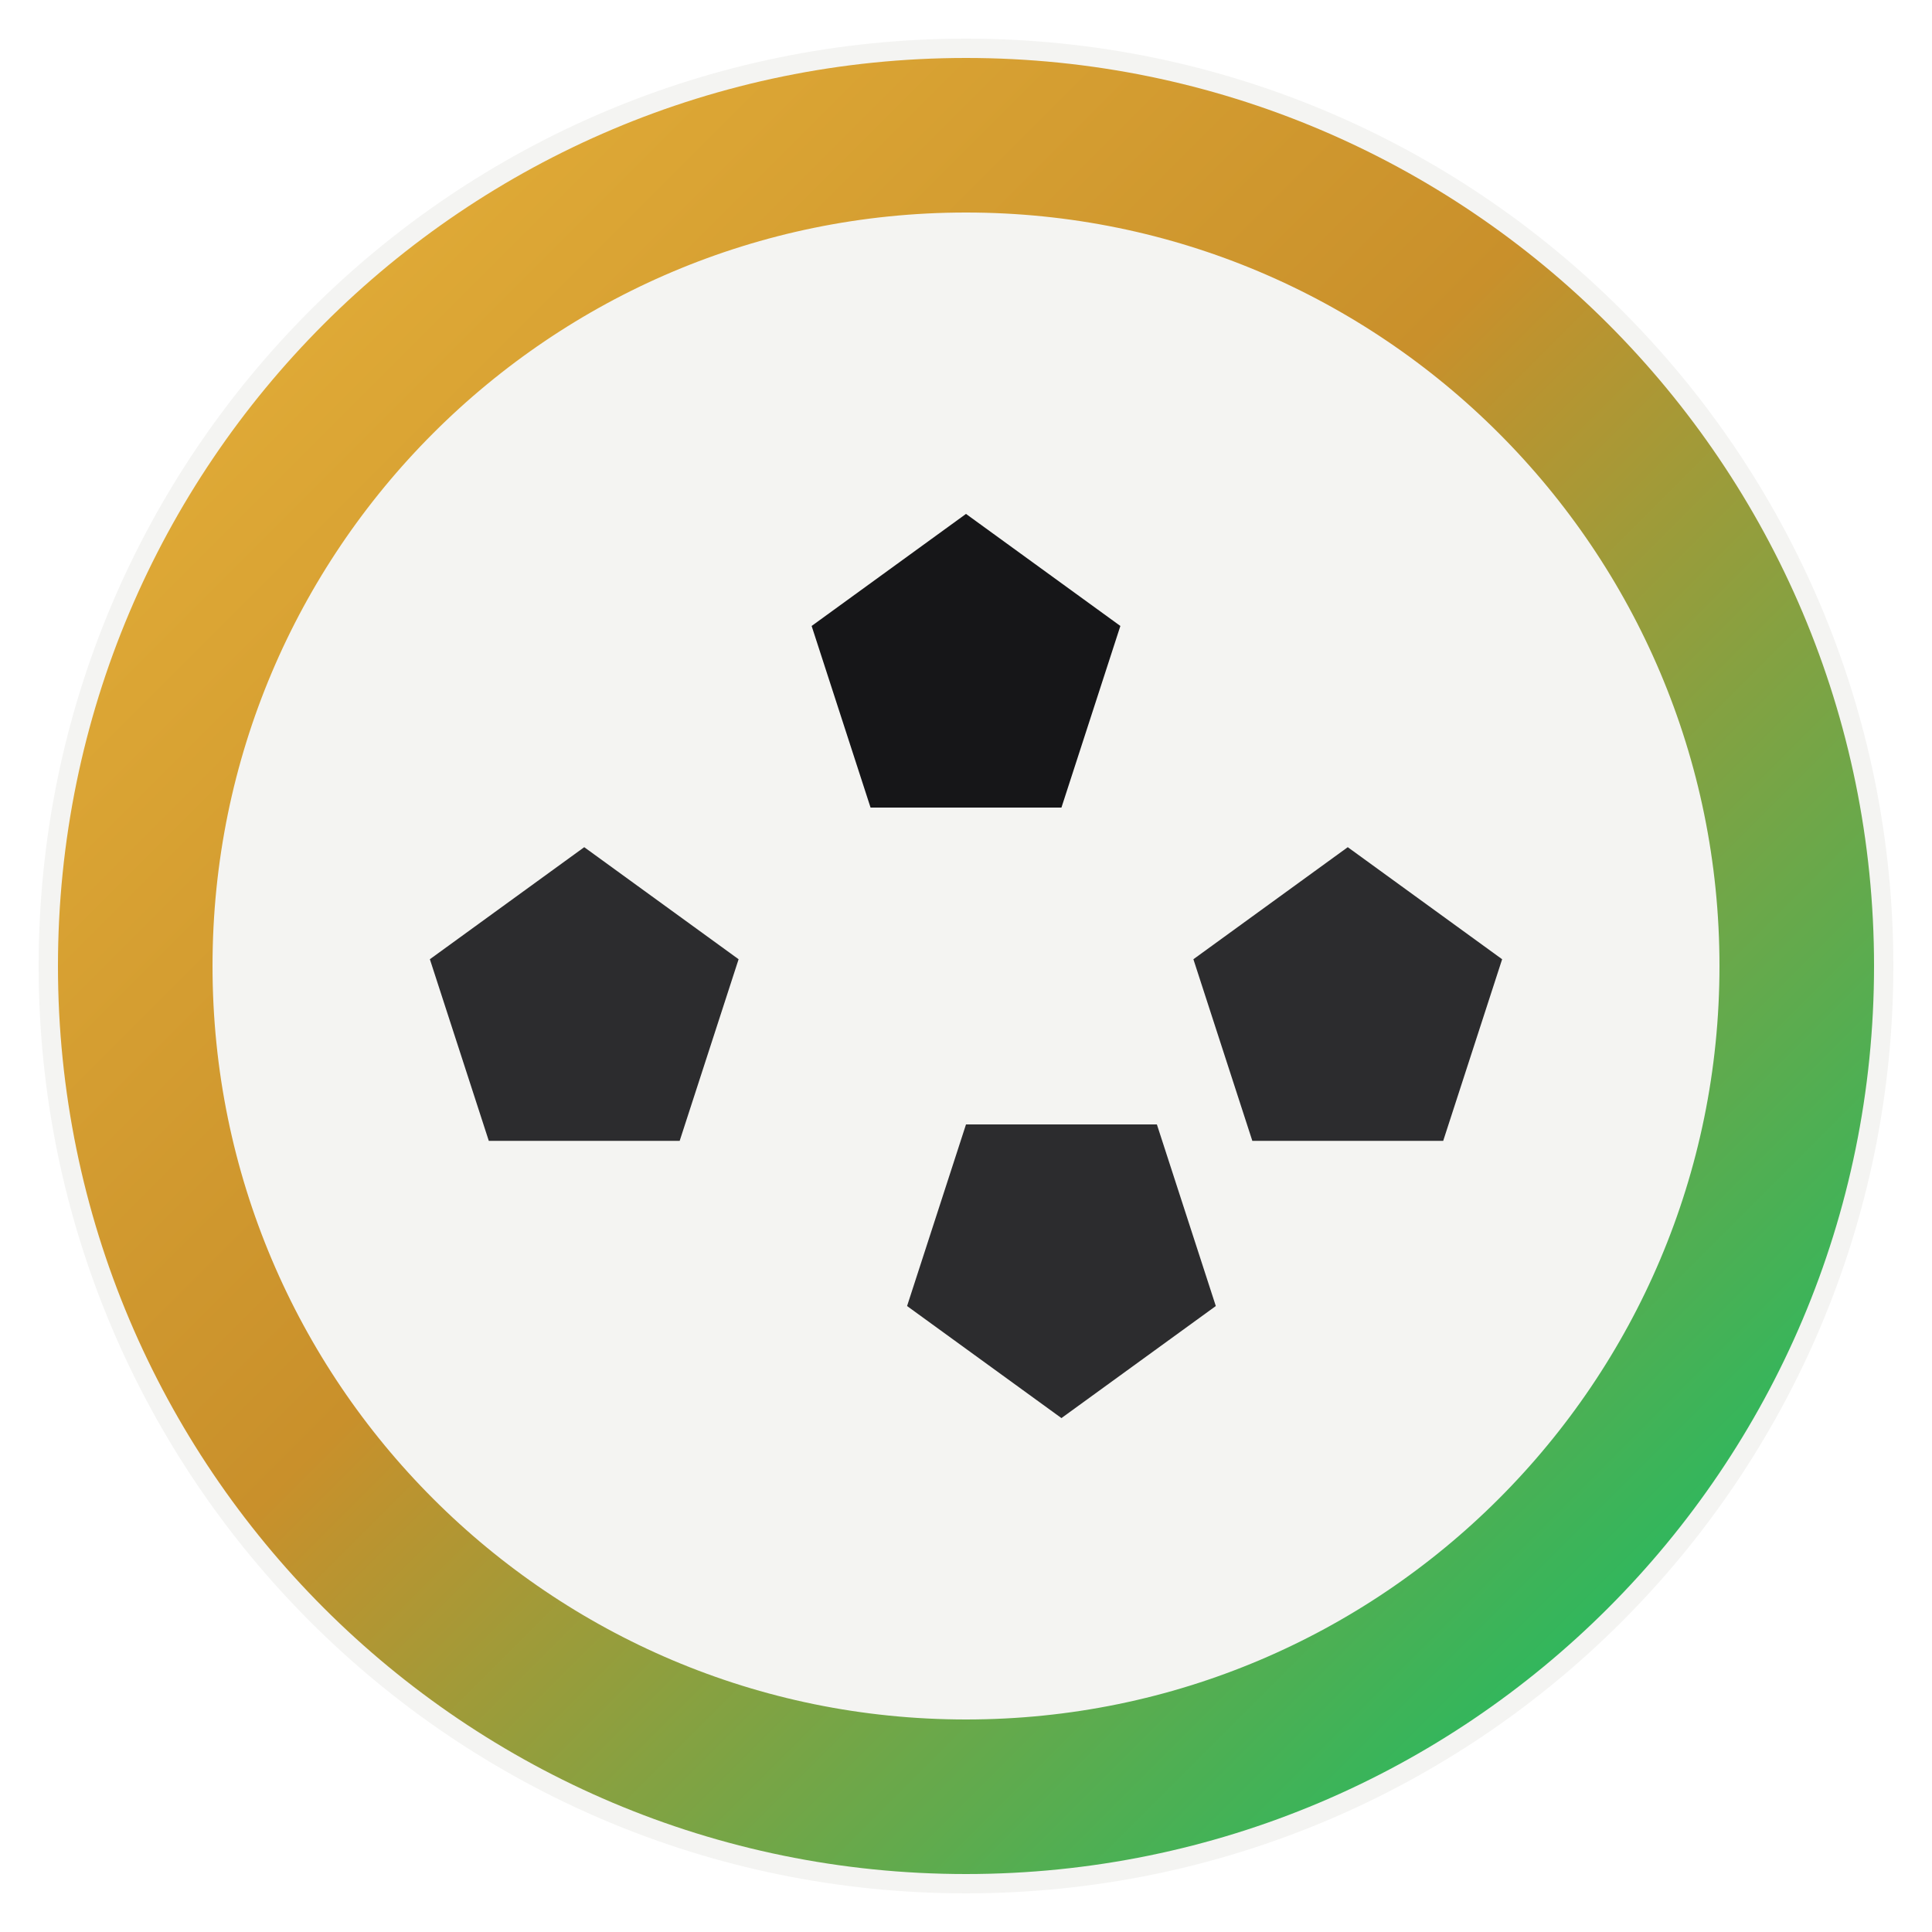
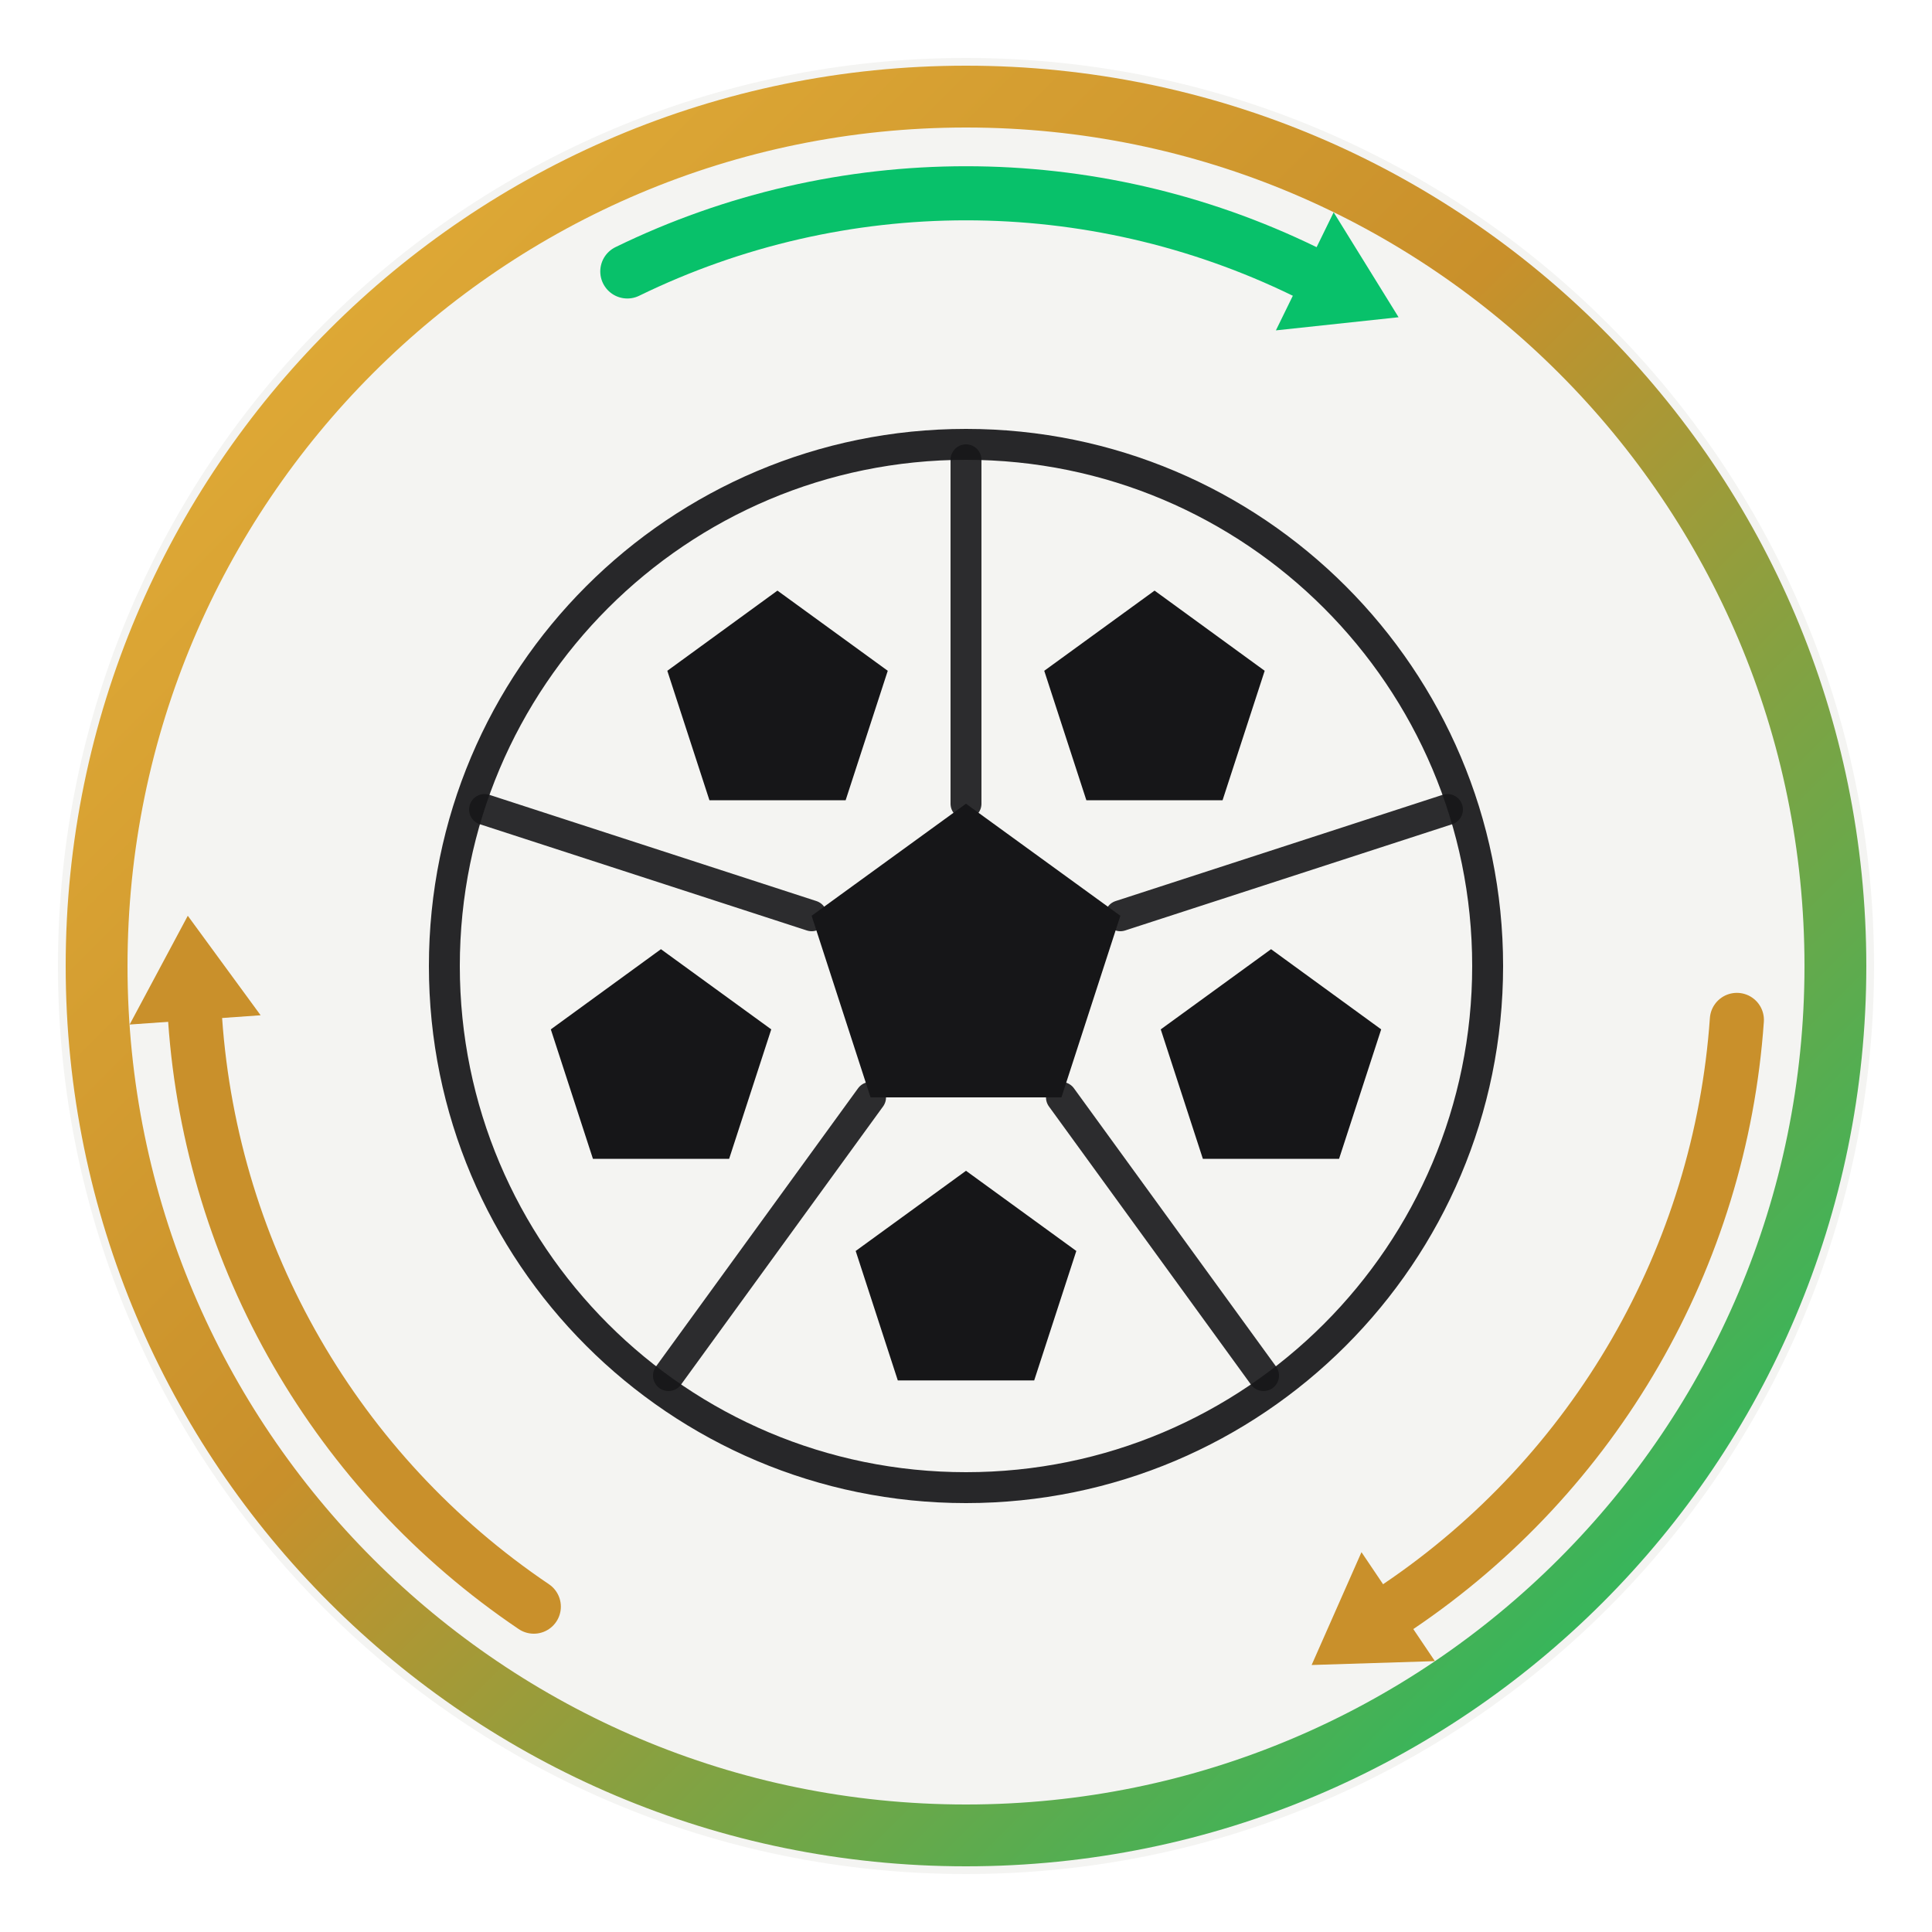
- <svg xmlns="http://www.w3.org/2000/svg" viewBox="0 0 100 100" width="100" height="100">
+ <svg xmlns="http://www.w3.org/2000/svg" viewBox="0 0 100 100" width="512" height="512">
  <defs>
-     <linearGradient id="tf" x1="0" y1="0" x2="1" y2="1">
+     <linearGradient id="fav-g" x1="0" y1="0" x2="1" y2="1">
      <stop offset="0%" stop-color="#E6B23A" />
      <stop offset="45%" stop-color="#C9902B" />
      <stop offset="100%" stop-color="#08C16A" />
    </linearGradient>
  </defs>
-   <circle cx="50" cy="50" r="48" fill="#F4F4F2" />
-   <circle cx="50" cy="50" r="43" fill="none" stroke="url(#tf)" stroke-width="8" />
-   <path d="M50,26.60 L57.99,32.40 L54.94,41.80 L45.06,41.80 L42.01,32.40 Z" fill="#161618" />
-   <path d="M50,58.20 L59.88,58.20 L62.93,67.60 L54.94,73.40 L46.95,67.60 Z" fill="#161618" opacity="0.9" />
-   <path d="M30.24,43.85 L38.23,49.65 L35.18,59.05 L25.30,59.05 L22.25,49.65 Z" fill="#161618" opacity="0.9" />
-   <path d="M69.76,43.85 L77.75,49.65 L74.70,59.05 L64.82,59.05 L61.77,49.65 Z" fill="#161618" opacity="0.9" />
+   <circle cx="50" cy="50" r="47" fill="#F4F4F2" />
+   <circle cx="50" cy="50" r="45" fill="none" stroke="url(#fav-g)" stroke-width="3.2" />
+   <path d="M32.47,14.05 A40 40 0 0 1 67.53,14.05" fill="none" stroke="#08C16A" stroke-width="2.8" stroke-linecap="round" />
+   <path d="M72.39,16.42 L66.04,17.10 L69.03,10.99 Z" fill="#08C16A" />
+   <path d="M89.90,52.79 A40 40 0 0 1 72.37,83.16" fill="none" stroke="#C9902B" stroke-width="2.8" stroke-linecap="round" />
+   <path d="M67.89,86.18 L70.47,80.34 L74.27,85.98 Z" fill="#C9902B" />
+   <path d="M27.63,83.16 A40 40 0 0 1 10.10,52.79" fill="none" stroke="#C9902B" stroke-width="2.8" stroke-linecap="round" />
+   <path d="M9.72,47.40 L13.49,52.55 L6.71,53.03 Z" fill="#C9902B" />
+   <circle cx="50" cy="50" r="27" fill="none" stroke="#161618" stroke-width="1.6" opacity="0.92" />
+   <line x1="50.00" y1="41.60" x2="50.00" y2="23.80" stroke="#161618" stroke-width="1.6" stroke-linecap="round" opacity="0.9" />
+   <line x1="57.99" y1="47.40" x2="74.92" y2="41.90" stroke="#161618" stroke-width="1.6" stroke-linecap="round" opacity="0.9" />
+   <line x1="54.94" y1="56.80" x2="65.40" y2="71.20" stroke="#161618" stroke-width="1.6" stroke-linecap="round" opacity="0.9" />
+   <line x1="45.06" y1="56.80" x2="34.60" y2="71.20" stroke="#161618" stroke-width="1.6" stroke-linecap="round" opacity="0.9" />
+   <line x1="42.01" y1="47.40" x2="25.08" y2="41.90" stroke="#161618" stroke-width="1.6" stroke-linecap="round" opacity="0.9" />
+   <path d="M56.23,41.42 L54.05,34.72 L59.76,30.57 L65.46,34.72 L63.28,41.42 Z" fill="#161618" />
+   <path d="M60.08,53.28 L65.79,49.13 L71.49,53.28 L69.31,59.98 L62.26,59.98 Z" fill="#161618" />
+   <path d="M50.00,60.60 L55.71,64.75 L53.53,71.45 L46.47,71.45 L44.29,64.75 Z" fill="#161618" />
+   <path d="M39.92,53.28 L37.74,59.98 L30.69,59.98 L28.51,53.28 L34.21,49.13 Z" fill="#161618" />
+   <path d="M43.77,41.42 L36.72,41.42 L34.54,34.72 L40.24,30.57 L45.95,34.72 Z" fill="#161618" />
+   <path d="M50.00,41.60 L57.99,47.40 L54.94,56.80 L45.06,56.80 L42.01,47.40 Z" fill="#161618" />
</svg>
